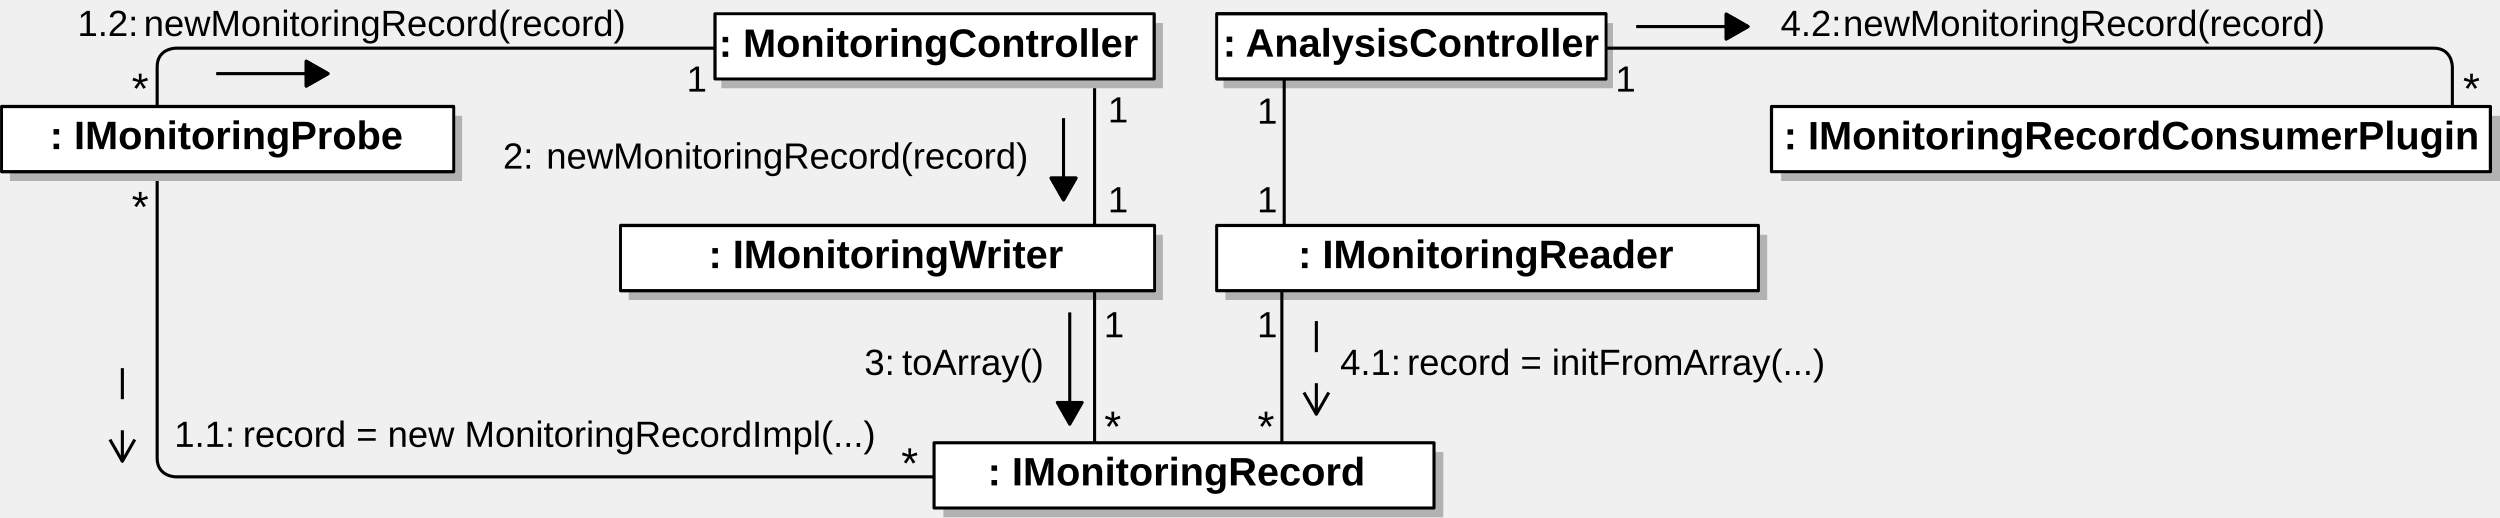
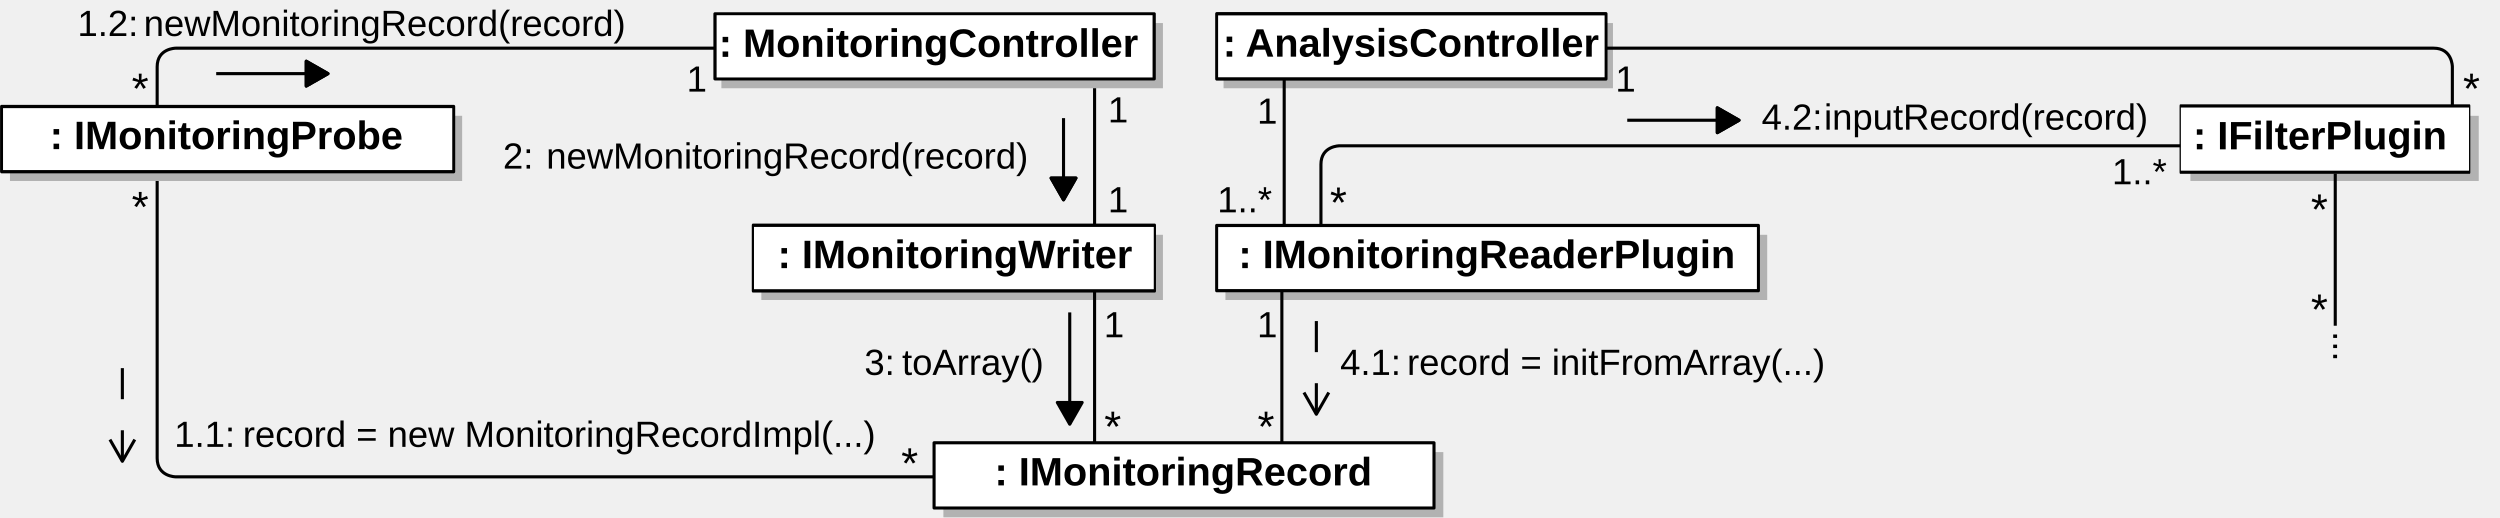
<svg xmlns="http://www.w3.org/2000/svg" xmlns:xlink="http://www.w3.org/1999/xlink" width="754.794" height="156.184" id="svg2918" version="1.0">
  <defs id="defs2920">
    <linearGradient spreadMethod="pad" id="linearGradient8" y2="161" y1="140" x2="593" gradientUnits="userSpaceOnUse" x1="462">
      <stop id="stop44" offset="0%" stop-color="rgb(194,227,211)" stop-opacity="1" />
      <stop id="stop46" offset="100%" stop-color="white" stop-opacity="1" />
    </linearGradient>
    <linearGradient spreadMethod="pad" id="linearGradient7" y2="161" y1="140" x2="751" gradientUnits="userSpaceOnUse" x1="609">
      <stop id="stop39" offset="0%" stop-color="rgb(194,227,211)" stop-opacity="1" />
      <stop id="stop41" offset="100%" stop-color="white" stop-opacity="1" />
    </linearGradient>
    <linearGradient spreadMethod="pad" id="linearGradient6" y2="287" y1="266" x2="678" gradientUnits="userSpaceOnUse" x1="518">
      <stop id="stop34" offset="0%" stop-color="rgb(194,227,211)" stop-opacity="1" />
      <stop id="stop36" offset="100%" stop-color="white" stop-opacity="1" />
    </linearGradient>
    <linearGradient spreadMethod="pad" id="linearGradient5" y2="161" y1="140" x2="378" gradientUnits="userSpaceOnUse" x1="217">
      <stop id="stop29" offset="0%" stop-color="rgb(194,227,211)" stop-opacity="1" />
      <stop id="stop31" offset="100%" stop-color="white" stop-opacity="1" />
    </linearGradient>
    <linearGradient spreadMethod="pad" id="linearGradient4" y2="322" y1="301" x2="679" gradientUnits="userSpaceOnUse" x1="518">
      <stop id="stop24" offset="0%" stop-color="rgb(194,227,211)" stop-opacity="1" />
      <stop id="stop26" offset="100%" stop-color="white" stop-opacity="1" />
    </linearGradient>
    <linearGradient spreadMethod="pad" id="linearGradient3" y2="217" y1="196" x2="794" gradientUnits="userSpaceOnUse" x1="609">
      <stop id="stop19" offset="0%" stop-color="rgb(194,227,211)" stop-opacity="1" />
      <stop id="stop21" offset="100%" stop-color="white" stop-opacity="1" />
    </linearGradient>
    <linearGradient spreadMethod="pad" id="linearGradient2" y2="217" y1="196" x2="593" gradientUnits="userSpaceOnUse" x1="399">
      <stop id="stop14" offset="0%" stop-color="rgb(194,227,211)" stop-opacity="1" />
      <stop id="stop16" offset="100%" stop-color="white" stop-opacity="1" />
    </linearGradient>
    <linearGradient spreadMethod="pad" id="linearGradient1" y2="189" y1="168" x2="1064" gradientUnits="userSpaceOnUse" x1="840">
      <stop id="stop9" offset="0%" stop-color="rgb(194,227,211)" stop-opacity="1" />
      <stop id="stop11" offset="100%" stop-color="white" stop-opacity="1" />
    </linearGradient>
    <clipPath id="clipPath1" clipPathUnits="userSpaceOnUse">
      <path id="path49" d="M 0,-5 L 1183,-5 L 1183,477 L 0,477 L 0,-5 z" />
    </clipPath>
    <linearGradient xlink:href="#linearGradient8" id="linearGradient2506" gradientUnits="userSpaceOnUse" spreadMethod="pad" x1="462" y1="140" x2="593" y2="161" />
    <clipPath id="clipPath1-6" clipPathUnits="userSpaceOnUse">
      <path id="path49-5" d="m 0,-5 1183,0 0,482 L 0,477 0,-5 z" />
    </clipPath>
    <clipPath id="clipPath2961" clipPathUnits="userSpaceOnUse">
      <path id="path2963" d="m 0,-5 1183,0 0,482 L 0,477 0,-5 z" />
    </clipPath>
    <clipPath id="clipPath2965" clipPathUnits="userSpaceOnUse">
      <path id="path2967" d="m 0,-5 1183,0 0,482 L 0,477 0,-5 z" />
    </clipPath>
+     <clipPath id="clipPath1-68" clipPathUnits="userSpaceOnUse">
+       <path id="path49-2" d="m 0,-5 1183,0 0,482 L 0,477 0,-5 z" />
+     </clipPath>
+     <clipPath id="clipPath1-1" clipPathUnits="userSpaceOnUse">
+       <path id="path49-1" d="m 0,-5 1183,0 0,482 L 0,477 0,-5 z" />
+     </clipPath>
+     <clipPath id="clipPath1-685" clipPathUnits="userSpaceOnUse">
+       <path id="path49-9" d="m 0,-5 1183,0 0,482 L 0,477 0,-5 z" />
+     </clipPath>
+     <clipPath id="clipPath1-3" clipPathUnits="userSpaceOnUse">
+       <path id="path49-18" d="m 0,-5 1183,0 0,482 L 0,477 0,-5 z" />
+     </clipPath>
+     <clipPath id="clipPath3216" clipPathUnits="userSpaceOnUse">
+       <path id="path3218" d="m 0,-5 1183,0 0,482 L 0,477 0,-5 z" />
+     </clipPath>
+     <clipPath id="clipPath1-3-3" clipPathUnits="userSpaceOnUse">
+       <path id="path49-18-7" d="m 0,-5 1183,0 0,482 L 0,477 0,-5 z" />
+     </clipPath>
+     <clipPath id="clipPath1-7" clipPathUnits="userSpaceOnUse">
+       <path id="path49-22" d="m 0,-5 1183,0 0,482 L 0,477 0,-5 z" />
+     </clipPath>
+     <clipPath id="clipPath3281" clipPathUnits="userSpaceOnUse">
+       <path id="path3283" d="m 0,-5 1183,0 0,482 L 0,477 0,-5 z" />
+     </clipPath>
  </defs>
  <g id="layer1" transform="translate(-384.8281,-122.7781)">
+     <path transform="matrix(0.9375,0,0,-0.9375,514.581,437.8631)" d="m 565.949,289.14 -272.949,0 c 0,0 -6,0 -6,-6 m 0,0 0,-20.807" clip-path="url(#clipPath1-68)" id="path2573-3" style="font-size:11px;font-weight:bold;fill:none;stroke:#000000;stroke-linecap:butt;stroke-linejoin:round;stroke-opacity:1" />
    <rect x="612" y="143" clip-path="url(#clipPath1)" width="142" height="21" id="rect153" style="font-size:11px;font-weight:bold;fill:#b2b2b2;stroke:none" transform="matrix(0.8279934,0,0,0.9375,247.5059,-4.324357)" />
    <path transform="matrix(0.9375,0,0,-0.9375,208.4906,345.0207)" d="M 977.864,180.294 L 977.864,215.542 C 977.864,215.542 977.864,221.542 971.864,221.542 M 971.864,221.542 L 681.542,221.542" clip-path="url(#clipPath1)" id="path2611" style="font-size:11px;font-weight:bold;fill:none;stroke:#000000;stroke-linecap:butt;stroke-linejoin:round;stroke-opacity:1" />
    <path transform="matrix(0.9375,0,0,0.9375,163.2165,-4.324357)" d="M 546.19,289.14 L 293,289.14 C 293,289.14 287,289.14 287,283.14 M 287,283.14 L 287,181.571" clip-path="url(#clipPath1)" id="path179" style="font-size:11px;font-weight:bold;fill:none;stroke:#000000;stroke-linecap:butt;stroke-linejoin:round;stroke-opacity:1" />
    <path transform="matrix(0.9375,0,0,-0.9375,163.2165,408.3935)" d="M 518,289.14 L 293,289.14 C 293,289.14 287,289.14 287,283.14 M 287,283.14 L 287,262.333" clip-path="url(#clipPath1)" id="path2573" style="font-size:11px;font-weight:bold;fill:none;stroke:#000000;stroke-linecap:butt;stroke-linejoin:round;stroke-opacity:1" />
    <text transform="matrix(0.9375,0,0,0.9375,181.2165,-4.324357)" x="268" space="preserve" y="18.138" clip-path="url(#clipPath1)" id="text71" style="font-size:11px;stroke:none" />
-     <rect x="402" y="199" clip-path="url(#clipPath1)" width="194" height="21" id="rect93" style="font-size:11px;font-weight:bold;fill:#b2b2b2;stroke:none" transform="matrix(0.831175,0,0,0.9375,240.533,7.104214)" />
    <path transform="matrix(0.9375,0,0,0.9375,177.1759,-4.324357)" d="M 574,209.333 L 574,161" clip-path="url(#clipPath1)" id="path273" style="font-size:11px;font-weight:bold;fill:none;stroke:#000000;stroke-linecap:butt;stroke-linejoin:round;stroke-opacity:1" />
-     <g transform="matrix(0.831175,0,0,0.9375,240.533,7.104214)" style="font-size:11px;font-weight:bold;fill:#ffffff;fill-opacity:1;stroke:#000000;stroke-width:1.062;stroke-linecap:butt;stroke-linejoin:round;stroke-opacity:1" id="g97" font-weight="bold" text-rendering="geometricPrecision" font-size="11">
-       <rect style="fill:#ffffff;fill-opacity:1;stroke:#000000;stroke-width:1.062;stroke-opacity:1" id="rect99" clip-path="url(#clipPath1)" y="196" height="21" width="194" x="399" />
-     </g>
-     <text x="422.5" space="preserve" y="209.138" clip-path="url(#clipPath1)" id="text103" style="font-size:12.8px;font-style:normal;font-variant:normal;font-weight:bold;font-stretch:normal;text-align:start;line-height:125%;writing-mode:lr-tb;text-anchor:start;stroke:none;font-family:Arial;-inkscape-font-specification:Arial Bold" transform="matrix(0.9375,0,0,0.9375,202.6464,7.663415)">: IMonitoringWriter</text>
+     <g id="g3195" transform="translate(40.02506,0)">
+       <rect transform="matrix(0.6249897,0,0,0.9375,323.4195,7.104214)" style="font-size:11px;font-weight:bold;fill:#b2b2b2;stroke:none" id="rect93" height="21" width="194" clip-path="url(#clipPath1)" y="199" x="402" />
+       <g font-size="11" text-rendering="geometricPrecision" font-weight="bold" id="g97" style="font-size:11px;font-weight:bold;fill:#ffffff;fill-opacity:1;stroke:#000000;stroke-width:1.062;stroke-linecap:butt;stroke-linejoin:round;stroke-opacity:1" transform="matrix(0.6256141,0,0,0.9432924,322.491,5.908091)">
+         <rect x="399" width="194" height="21" y="196" clip-path="url(#clipPath1)" id="rect99" style="fill:#ffffff;fill-opacity:1;stroke:#000000;stroke-width:1.062;stroke-opacity:1" />
+       </g>
+     </g>
+     <text x="422.5" space="preserve" y="209.138" clip-path="url(#clipPath1)" id="text103" style="font-size:12.8px;font-style:normal;font-variant:normal;font-weight:bold;font-stretch:normal;text-align:start;line-height:125%;writing-mode:lr-tb;text-anchor:start;stroke:none;font-family:Arial;-inkscape-font-specification:Arial Bold" transform="matrix(0.9375,0,0,0.9375,223.5052,7.663415)">: IMonitoringWriter</text>
    <rect x="612" y="199" clip-path="url(#clipPath1)" width="185" height="21" id="rect105" style="font-size:11px;font-weight:bold;fill:#b2b2b2;stroke:none" transform="matrix(0.8841667,0,0,0.9375,213.6965,7.104214)" />
    <path transform="matrix(0.9375,0,0,0.9375,158.4881,-4.324357)" d="M 655,208.952 L 655,161" clip-path="url(#clipPath1)" id="path289" style="font-size:11px;font-weight:bold;fill:none;stroke:#000000;stroke-linecap:butt;stroke-linejoin:round;stroke-opacity:1" />
    <g transform="matrix(0.8841667,0,0,0.9375,213.6965,7.104214)" style="font-size:11px;font-weight:bold;fill:#ffffff;fill-opacity:1;stroke:#000000;stroke-width:1.03;stroke-linecap:butt;stroke-linejoin:round;stroke-opacity:1" id="g109" font-weight="bold" text-rendering="geometricPrecision" font-size="11">
      <rect style="fill:#ffffff;fill-opacity:1;stroke:#000000;stroke-width:1.03;stroke-opacity:1" id="rect111" clip-path="url(#clipPath1)" y="196" height="21" width="185" x="609" />
    </g>
-     <text x="625.5" space="preserve" y="209.138" clip-path="url(#clipPath1)" id="text115" style="font-size:12.8px;font-style:normal;font-variant:normal;font-weight:bold;font-stretch:normal;text-align:start;line-height:125%;writing-mode:lr-tb;text-anchor:start;stroke:none;font-family:Arial;-inkscape-font-specification:Arial Bold" transform="matrix(0.9375,0,0,0.9375,190.3486,7.663415)">: IMonitoringReader</text>
+     <text x="625.5" space="preserve" y="209.138" clip-path="url(#clipPath1)" id="text115" style="font-size:12.8px;font-style:normal;font-variant:normal;font-weight:bold;font-stretch:normal;text-align:start;line-height:125%;writing-mode:lr-tb;text-anchor:start;stroke:none;font-family:Arial;-inkscape-font-specification:Arial Bold" transform="matrix(0.9375,0,0,0.9375,172.3164,7.663415)">: IMonitoringReaderPlugin</text>
    <rect x="521" y="304" clip-path="url(#clipPath1)" width="161" height="21" id="rect117" style="font-size:11px;font-weight:bold;fill:#b2b2b2;stroke:none" transform="matrix(0.9375,0,0,0.9375,181.2165,-25.72574)" />
    <g transform="matrix(0.9375,0,0,0.9375,181.2165,-25.72574)" style="font-size:11px;font-weight:bold;fill:#ffffff;fill-opacity:1;stroke:#000000;stroke-linecap:butt;stroke-linejoin:round;stroke-opacity:1" id="g121" font-weight="bold" text-rendering="geometricPrecision" font-size="11">
      <rect style="fill:#ffffff;fill-opacity:1;stroke:#000000;stroke-opacity:1" id="rect123" clip-path="url(#clipPath1)" y="301" height="21" width="161" x="518" />
    </g>
-     <text x="533" space="preserve" y="314.138" clip-path="url(#clipPath1)" id="text127" style="font-size:12.8px;font-style:normal;font-variant:normal;font-weight:bold;font-stretch:normal;text-align:start;line-height:125%;writing-mode:lr-tb;text-anchor:start;stroke:none;font-family:Arial;-inkscape-font-specification:Arial Bold" transform="matrix(0.9375,0,0,0.9375,183.328,-25.16656)">: IMonitoringRecord</text>
+     <text x="533" space="preserve" y="314.138" clip-path="url(#clipPath1)" id="text127" style="font-size:12.8px;font-style:normal;font-variant:normal;font-weight:bold;font-stretch:normal;text-align:start;line-height:125%;writing-mode:lr-tb;text-anchor:start;stroke:none;font-family:Arial;-inkscape-font-specification:Arial Bold" transform="matrix(0.9375,0,0,0.9375,185.3942,-25.16656)">: IMonitoringRecord</text>
    <g transform="matrix(0.8279934,0,0,0.9375,247.906,-4.324357)" style="font-size:11px;font-weight:bold;fill:#ffffff;fill-opacity:1;stroke:#000000;stroke-width:1.064;stroke-linecap:butt;stroke-linejoin:round;stroke-opacity:1" id="g157" font-weight="bold" text-rendering="geometricPrecision" font-size="11">
      <rect style="fill:#ffffff;fill-opacity:1;stroke:#000000;stroke-width:1.064;stroke-opacity:1" id="rect159" clip-path="url(#clipPath1)" y="140" height="21" width="142" x="609" />
    </g>
    <text x="639" space="preserve" y="153.138" clip-path="url(#clipPath1)" id="text163" style="font-size:12.8px;font-style:normal;font-variant:normal;font-weight:bold;font-stretch:normal;text-align:start;line-height:125%;writing-mode:lr-tb;text-anchor:start;stroke:none;font-family:Arial;-inkscape-font-specification:Arial Bold" transform="matrix(0.9375,0,0,0.9375,154.9548,-3.686055)">: AnalysisController</text>
    <rect x="465" y="143" clip-path="url(#clipPath1)" width="131" height="21" id="rect165" style="font-size:11px;font-weight:bold;fill:#b2b2b2;stroke:none" transform="matrix(1.017634,0,0,0.9375,129.4284,-4.324357)" />
    <g transform="matrix(1.012182,0,0,0.9375,133.0707,-4.324357)" style="font-size:11px;font-weight:bold;fill:#ffffff;fill-opacity:1;stroke:#000000;stroke-width:0.962;stroke-linecap:butt;stroke-linejoin:round;stroke-opacity:1" id="g169" font-weight="bold" text-rendering="geometricPrecision" font-size="11">
      <rect style="fill:#ffffff;fill-opacity:1;stroke:#000000;stroke-width:0.962;stroke-opacity:1" id="rect171" clip-path="url(#clipPath1)" y="140" height="21" width="131" x="462" />
    </g>
    <g transform="matrix(0.9375,0,0,0.9375,155.5881,-3.612812)" style="font-size:12.8px;font-style:normal;font-variant:normal;font-weight:bold;font-stretch:normal;text-align:start;line-height:125%;writing-mode:lr-tb;text-anchor:start;font-family:Arial;-inkscape-font-specification:Arial Bold" id="g173" text-rendering="geometricPrecision" font-size="11" font-weight="bold">
      <text style="font-size:12.8px;font-style:normal;font-variant:normal;font-weight:bold;font-stretch:normal;text-align:start;line-height:125%;writing-mode:lr-tb;text-anchor:start;stroke:none;font-family:Arial;-inkscape-font-specification:Arial Bold" id="text175" clip-path="url(#clipPath1)" y="153.138" space="preserve" x="476">: MonitoringController</text>
    </g>
    <g id="g2914" transform="matrix(0,0.9375,0.9375,0,135.8329,-125.1355)" style="stroke:#000000;stroke-opacity:1">
      <line style="font-size:11px;font-weight:bold;fill:none;stroke:#000000;stroke-linecap:butt;stroke-linejoin:miter;stroke-opacity:1;stroke-dasharray:10" id="line185" y2="305" y1="305" x2="377" x1="413" clip-path="url(#clipPath1)" />
      <path style="font-size:11px;font-weight:bold;fill:none;stroke:#000000;stroke-linecap:butt;stroke-linejoin:round;stroke-opacity:1" id="path187" clip-path="url(#clipPath1)" d="m 406,301 7,4 -7,4" />
    </g>
    <text x="336" y="329.138" clip-path="url(#clipPath1)" font-weight="normal" space="preserve" id="text189" style="font-size:11.733px;font-style:normal;font-variant:normal;font-weight:normal;font-stretch:normal;text-align:start;line-height:125%;writing-mode:lr-tb;text-anchor:start;fill:#000000;stroke:none;font-family:Arial;-inkscape-font-specification:Arial" transform="matrix(0.9375,0,0,0.9375,143.1376,-50.8685)">record = new MonitoringRecordImpl(...)</text>
    <text transform="matrix(0.9375,0,0,0.9375,134.6442,-50.8685)" x="323" y="329.138" clip-path="url(#clipPath1)" font-weight="normal" space="preserve" id="text191" style="font-size:11.733px;font-style:normal;font-variant:normal;font-weight:normal;font-stretch:normal;text-align:start;line-height:125%;writing-mode:lr-tb;text-anchor:start;fill:#000000;stroke:none;font-family:Arial;-inkscape-font-specification:Arial">1.1:</text>
    <text transform="matrix(0.9375,0,0,0.9375,163.8075,9.675643)" x="756" y="150.138" clip-path="url(#clipPath1)" font-weight="normal" space="preserve" id="text195" style="font-size:11.733px;font-style:normal;font-variant:normal;font-weight:normal;font-stretch:normal;text-align:start;line-height:125%;writing-mode:lr-tb;text-anchor:start;fill:#000000;stroke:none;font-family:Arial;-inkscape-font-specification:Arial">1</text>
-     <text x="827" y="230.138" clip-path="url(#clipPath1)" font-weight="normal" space="preserve" id="text211" style="font-size:11.733px;font-style:normal;font-variant:normal;font-weight:normal;font-stretch:normal;text-align:start;line-height:125%;writing-mode:lr-tb;text-anchor:start;fill:#000000;stroke:none;font-family:Arial;-inkscape-font-specification:Arial" transform="matrix(0.9375,0,0,0.9375,165.9631,-82.11154)">newMonitoringRecord(record)</text>
-     <text transform="matrix(0.9375,0,0,0.9375,159.2977,-82.11154)" x="814" y="230.138" clip-path="url(#clipPath1)" font-weight="normal" space="preserve" id="text213" style="font-size:11.733px;font-style:normal;font-variant:normal;font-weight:normal;font-stretch:normal;text-align:start;line-height:125%;writing-mode:lr-tb;text-anchor:start;fill:#000000;stroke:none;font-family:Arial;-inkscape-font-specification:Arial">4.2:</text>
+     <g id="g3200" transform="translate(-4.545686,-16.16244)">
+       <text transform="matrix(0.9375,0,0,0.9375,164.7807,-37.66483)" style="font-size:11.733px;font-style:normal;font-variant:normal;font-weight:normal;font-stretch:normal;text-align:start;line-height:125%;writing-mode:lr-tb;text-anchor:start;fill:#000000;stroke:none;font-family:Arial;-inkscape-font-specification:Arial" id="text211" space="preserve" font-weight="normal" clip-path="url(#clipPath1)" y="230.138" x="827">inputRecord(record)</text>
+       <text style="font-size:11.733px;font-style:normal;font-variant:normal;font-weight:normal;font-stretch:normal;text-align:start;line-height:125%;writing-mode:lr-tb;text-anchor:start;fill:#000000;stroke:none;font-family:Arial;-inkscape-font-specification:Arial" id="text213" space="preserve" font-weight="normal" clip-path="url(#clipPath1)" y="230.138" x="814" transform="matrix(0.9375,0,0,0.9375,158.1153,-37.66483)">4.2:</text>
+     </g>
    <g id="g2910" transform="matrix(0,-0.9375,0.9375,0,493.509,913.4706)" style="stroke:#000000;stroke-opacity:1">
      <line style="font-size:11px;font-weight:bold;fill:none;stroke:#000000;stroke-linecap:butt;stroke-linejoin:miter;stroke-dasharray:10;stroke-opacity:1" id="line217" y2="308" y1="308" x2="746" x1="710" clip-path="url(#clipPath1)" />
      <path style="font-size:11px;font-weight:bold;fill:none;stroke:#000000;stroke-linecap:butt;stroke-linejoin:round;stroke-opacity:1" id="path219" clip-path="url(#clipPath1)" d="M 717,312 L 710,308 L 717,304" />
    </g>
    <text x="699" y="332.138" clip-path="url(#clipPath1)" font-weight="normal" space="preserve" id="text221" style="font-size:11.733px;font-style:normal;font-variant:normal;font-weight:normal;font-stretch:normal;text-align:start;line-height:125%;writing-mode:lr-tb;text-anchor:start;fill:#000000;stroke:none;font-family:Arial;-inkscape-font-specification:Arial" transform="matrix(0.9375,0,0,0.9375,154.3297,-75.40691)">record = initFromArray(...)</text>
    <text x="686" y="332.138" clip-path="url(#clipPath1)" font-weight="normal" space="preserve" id="text223" style="font-size:11.733px;font-style:normal;font-variant:normal;font-weight:normal;font-stretch:normal;text-align:start;line-height:125%;writing-mode:lr-tb;text-anchor:start;fill:#000000;stroke:none;font-family:Arial;-inkscape-font-specification:Arial" transform="matrix(0.9375,0,0,0.9375,146.322,-75.40691)">4.1:</text>
    <text transform="matrix(0.9375,0,0,0.9375,172.144,9.675643)" x="448" y="150.138" clip-path="url(#clipPath1)" font-weight="normal" space="preserve" id="text227" style="font-size:11.733px;font-style:normal;font-variant:normal;font-weight:normal;font-stretch:normal;text-align:start;line-height:125%;writing-mode:lr-tb;text-anchor:start;fill:#000000;stroke:none;font-family:Arial;-inkscape-font-specification:Arial">1</text>
    <g id="g3336" transform="translate(-105.8658,15.14937)">
      <g id="g2509" transform="translate(-4,2)">
        <line transform="matrix(0.9375,0,0,0.9375,181.2165,-4.324357)" y2="141" x1="440" clip-path="url(#clipPath1)" x2="404" y1="141" id="line231" style="font-size:11px;font-weight:bold;fill:none;stroke:#000000;stroke-linecap:butt;stroke-linejoin:round;stroke-opacity:1" />
        <polygon transform="matrix(0.9375,0,0,0.9375,181.2165,-4.324357)" points="433,137 440,141 433,145 433,137 " clip-path="url(#clipPath1)" id="polygon233" style="font-size:11px;font-weight:bold;fill:#424242;stroke:#000000;stroke-linecap:butt;stroke-linejoin:round;stroke-opacity:1" />
        <polygon transform="matrix(0.9375,0,0,0.9375,181.2165,-4.324357)" points="433,137 440,141 433,145 433,137 " clip-path="url(#clipPath1)" id="polygon235" style="font-size:11px;font-weight:bold;fill:#000000;fill-opacity:1;stroke:#000000;stroke-linecap:butt;stroke-linejoin:round;stroke-opacity:1" />
      </g>
    </g>
    <text transform="matrix(0.9375,0,0,0.9375,92.58907,11.63846)" x="358" y="130.138" clip-path="url(#clipPath1)" font-weight="normal" space="preserve" id="text237" style="font-size:11.733px;font-style:normal;font-variant:normal;font-weight:normal;font-stretch:normal;text-align:start;line-height:125%;writing-mode:lr-tb;text-anchor:start;fill:#000000;stroke:none;font-family:Arial;-inkscape-font-specification:Arial">newMonitoringRecord(record)</text>
    <text transform="matrix(0.9375,0,0,0.9375,84.78751,11.63846)" x="345" y="130.138" clip-path="url(#clipPath1)" font-weight="normal" space="preserve" id="text239" style="font-size:11.733px;font-style:normal;font-variant:normal;font-weight:normal;font-stretch:normal;text-align:start;line-height:125%;writing-mode:lr-tb;text-anchor:start;fill:#000000;stroke:none;font-family:Arial;-inkscape-font-specification:Arial">1.2:</text>
    <path transform="matrix(0.9375,0,0,0.9375,177.1759,7.104214)" d="M 574,266 L 574,217" clip-path="url(#clipPath1)" id="path241" style="font-size:11px;font-weight:bold;fill:none;stroke:#000000;stroke-linecap:butt;stroke-linejoin:round;stroke-opacity:1" />
    <text transform="matrix(0.9375,0,0,0.9375,177.1759,5.104214)" x="577" y="234.138" clip-path="url(#clipPath1)" font-weight="normal" space="preserve" id="text245" style="font-size:11.733px;font-style:normal;font-variant:normal;font-weight:normal;font-stretch:normal;text-align:start;line-height:125%;writing-mode:lr-tb;text-anchor:start;fill:#000000;stroke:none;stroke-linecap:butt;stroke-linejoin:round;font-family:Arial;-inkscape-font-specification:Arial">1</text>
    <line transform="matrix(0.9375,0,0,0.9375,177.1759,7.104214)" y2="224" x1="566" clip-path="url(#clipPath1)" x2="566" y1="260" id="line247" style="font-size:11px;font-weight:bold;fill:none;stroke:#000000;stroke-linecap:butt;stroke-linejoin:round;stroke-opacity:1" />
    <polygon transform="matrix(0.9375,0,0,0.9375,177.1759,7.104214)" points="570,253 566,260 562,253 570,253 " clip-path="url(#clipPath1)" id="polygon249" style="font-size:11px;font-weight:bold;fill:#424242;stroke:none;stroke-linecap:butt;stroke-linejoin:round" />
    <polygon transform="matrix(0.9375,0,0,0.9375,177.1759,7.104214)" points="570,253 566,260 562,253 570,253 " clip-path="url(#clipPath1)" id="polygon251" style="font-size:11px;font-weight:bold;fill:#000000;fill-opacity:1;stroke:#000000;stroke-linecap:butt;stroke-linejoin:round;stroke-opacity:1" />
    <text transform="matrix(0.9375,0,0,0.9375,273.7349,9.9056)" x="409" y="241.138" clip-path="url(#clipPath1)" font-weight="normal" space="preserve" id="text253" style="font-size:11.733px;font-style:normal;font-variant:normal;font-weight:normal;font-stretch:normal;text-align:start;line-height:125%;writing-mode:lr-tb;text-anchor:start;fill:#000000;stroke:none;font-family:Arial;-inkscape-font-specification:Arial">toArray()</text>
    <text transform="matrix(0.9375,0,0,0.9375,291.4295,9.9056)" x="378" y="241.138" clip-path="url(#clipPath1)" font-weight="normal" space="preserve" id="text255" style="font-size:11.733px;font-style:normal;font-variant:normal;font-weight:normal;font-stretch:normal;text-align:start;line-height:125%;writing-mode:lr-tb;text-anchor:start;fill:#000000;stroke:none;font-family:Arial;-inkscape-font-specification:Arial">3:</text>
    <path transform="matrix(0.9375,0,0,0.9375,187.7825,7.104214)" d="M 623,217 L 623,266" clip-path="url(#clipPath1)" id="path257" style="font-size:11px;font-weight:bold;fill:none;stroke:#000000;stroke-linecap:butt;stroke-linejoin:round;stroke-opacity:1" />
    <text transform="matrix(0.9375,0,0,0.9375,174.6505,6.747071)" x="581" y="192.138" clip-path="url(#clipPath1)" font-weight="normal" space="preserve" id="text275" style="font-size:11.733px;font-style:normal;font-variant:normal;font-weight:normal;font-stretch:normal;text-align:start;line-height:125%;writing-mode:lr-tb;text-anchor:start;fill:#000000;stroke:none;stroke-linecap:butt;stroke-linejoin:round;font-family:Arial;-inkscape-font-specification:Arial">1</text>
    <text transform="matrix(0.9375,0,0,0.9375,174.6505,-6.324357)" x="581" y="177.138" clip-path="url(#clipPath1)" font-weight="normal" space="preserve" id="text277" style="font-size:11.733px;font-style:normal;font-variant:normal;font-weight:normal;font-stretch:normal;text-align:start;line-height:125%;writing-mode:lr-tb;text-anchor:start;fill:#000000;stroke:none;stroke-linecap:butt;stroke-linejoin:round;font-family:Arial;-inkscape-font-specification:Arial">1</text>
    <line transform="matrix(0.6883745,0,0,0.6883745,317.6827,49.68638)" y2="158" x1="564" clip-path="url(#clipPath1)" x2="564" y1="194" id="line279" style="font-size:11px;font-weight:bold;fill:none;stroke:#000000;stroke-width:1.362;stroke-linecap:butt;stroke-linejoin:round;stroke-opacity:1" />
    <polygon transform="matrix(0.9375,0,0,0.9375,177.1759,1.231482)" points="568,187 564,194 560,187 568,187 " clip-path="url(#clipPath1)" id="polygon281" style="font-size:11px;font-weight:bold;fill:#424242;stroke:#000000;stroke-linecap:butt;stroke-linejoin:round;stroke-opacity:1" />
    <polygon transform="matrix(0.9375,0,0,0.9375,177.1759,1.231482)" points="568,187 564,194 560,187 568,187 " clip-path="url(#clipPath1)" id="polygon283" style="font-size:11px;font-weight:bold;fill:#000000;fill-opacity:1;stroke:#000000;stroke-linecap:butt;stroke-linejoin:round;stroke-opacity:1" />
    <g id="g3282" transform="translate(-7.071068,-4.978579)">
      <text style="font-size:11.733px;font-style:normal;font-variant:normal;font-weight:normal;font-stretch:normal;text-align:start;line-height:125%;writing-mode:lr-tb;text-anchor:start;fill:#000000;stroke:none;font-family:Arial;-inkscape-font-specification:Arial" id="text285" space="preserve" font-weight="normal" clip-path="url(#clipPath1)" y="185.138" x="393" transform="matrix(0.9375,0,0,0.9375,188.394,5.098777)">newMonitoringRecord(record)</text>
      <text transform="matrix(0.9375,0,0,0.9375,195.9431,5.098777)" style="font-size:11.733px;font-style:normal;font-variant:normal;font-weight:normal;font-stretch:normal;text-align:start;line-height:125%;writing-mode:lr-tb;text-anchor:start;fill:#000000;stroke:none;stroke-linecap:butt;stroke-linejoin:round;font-family:Arial;-inkscape-font-specification:Arial" id="text287" space="preserve" font-weight="normal" clip-path="url(#clipPath1)" y="185.138" x="371">2:</text>
    </g>
-     <text transform="matrix(0.9375,0,0,0.9375,160.631,6.747071)" x="644" y="192.138" clip-path="url(#clipPath1)" font-weight="normal" space="preserve" id="text291" style="font-size:11.733px;font-style:normal;font-variant:normal;font-weight:normal;font-stretch:normal;text-align:start;line-height:125%;writing-mode:lr-tb;text-anchor:start;fill:#000000;stroke:none;stroke-linecap:butt;stroke-linejoin:round;font-family:Arial;-inkscape-font-specification:Arial">1</text>
+     <text transform="matrix(0.9375,0,0,0.9375,148.6104,6.747071)" x="644" y="192.138" clip-path="url(#clipPath1)" font-weight="normal" space="preserve" id="text291" style="font-size:11.733px;font-style:normal;font-variant:normal;font-weight:normal;font-stretch:normal;text-align:start;line-height:125%;writing-mode:lr-tb;text-anchor:start;fill:#000000;stroke:none;font-family:Arial;-inkscape-font-specification:Arial">1..*</text>
    <text transform="matrix(0.9375,0,0,0.9375,160.631,-0.3243574)" x="644" y="171.138" clip-path="url(#clipPath1)" font-weight="normal" space="preserve" id="text293" style="font-size:11.733px;font-style:normal;font-variant:normal;font-weight:normal;font-stretch:normal;text-align:start;line-height:125%;writing-mode:lr-tb;text-anchor:start;fill:#000000;stroke:none;stroke-linecap:butt;stroke-linejoin:round;font-family:Arial;-inkscape-font-specification:Arial">1</text>
    <text xml:space="preserve" style="font-size:12px;font-style:normal;font-variant:normal;font-weight:normal;font-stretch:normal;text-align:start;line-height:125%;writing-mode:lr-tb;text-anchor:start;fill:#000000;fill-opacity:1;stroke:none;stroke-width:1px;stroke-linecap:butt;stroke-linejoin:miter;stroke-opacity:1;font-family:Arial;-inkscape-font-specification:Arial" x="155" y="58.403" id="text3278" transform="translate(384.1853,109.8448)">
      <tspan id="tspan3280" x="155" y="58.403" />
    </text>
    <text transform="matrix(0.9375,0,0,0.9375,468.8581,90.02235)" x="266" y="177.138" clip-path="url(#clipPath1)" font-weight="normal" space="preserve" id="text2498" style="font-size:11.733px;font-style:normal;font-variant:normal;font-weight:normal;font-stretch:normal;text-align:start;line-height:125%;writing-mode:lr-tb;text-anchor:start;fill:#000000;stroke:none;stroke-linecap:butt;stroke-linejoin:round;font-family:Arial;-inkscape-font-specification:Arial">
      <tspan style="font-size:14px" id="tspan2514">*</tspan>
    </text>
    <text transform="matrix(0.9375,0,0,0.9375,223.4435,5.104214)" x="577" y="234.138" clip-path="url(#clipPath1)" font-weight="normal" space="preserve" id="text3274" style="font-size:11.733px;font-style:normal;font-variant:normal;font-weight:normal;font-stretch:normal;text-align:start;line-height:125%;writing-mode:lr-tb;text-anchor:start;fill:#000000;stroke:none;stroke-linecap:butt;stroke-linejoin:round;font-family:Arial;-inkscape-font-specification:Arial">1</text>
    <text transform="matrix(0.9375,0,0,0.9375,515.1257,90.02235)" x="266" y="177.138" clip-path="url(#clipPath1)" font-weight="normal" space="preserve" id="text3276" style="font-size:11.733px;font-style:normal;font-variant:normal;font-weight:normal;font-stretch:normal;text-align:start;line-height:125%;writing-mode:lr-tb;text-anchor:start;fill:#000000;stroke:none;stroke-linecap:butt;stroke-linejoin:round;font-family:Arial;-inkscape-font-specification:Arial">
      <tspan style="font-size:14px" id="tspan2516">*</tspan>
    </text>
    <text transform="matrix(0.9375,0,0,0.9375,407.5442,101.093)" x="266" y="177.138" clip-path="url(#clipPath1)" font-weight="normal" space="preserve" id="text2503" style="font-size:11.733px;font-style:normal;font-variant:normal;font-weight:normal;font-stretch:normal;text-align:start;line-height:125%;writing-mode:lr-tb;text-anchor:start;fill:#000000;stroke:none;stroke-linecap:butt;stroke-linejoin:round;font-family:Arial;-inkscape-font-specification:Arial">
      <tspan style="font-size:14px" id="tspan2505">*</tspan>
    </text>
    <text transform="matrix(0.9375,0,0,0.9375,234.0763,4.840865)" x="954" y="159.138" clip-path="url(#clipPath1)" font-weight="normal" space="preserve" id="text197" style="font-size:11.733px;font-style:normal;font-variant:normal;font-weight:normal;font-stretch:normal;text-align:start;line-height:125%;writing-mode:lr-tb;text-anchor:start;fill:#000000;stroke:none;stroke-linecap:butt;stroke-linejoin:round;font-family:Arial;-inkscape-font-specification:Arial">
      <tspan style="font-size:14px" id="tspan2520">*</tspan>
    </text>
-     <rect transform="matrix(0.9689684,0,0,0.93685,105.7407,-2.457528)" x="843" y="171" clip-path="url(#clipPath1)" width="224" height="21" id="rect81" style="font-size:11px;fill:#b2b2b2;stroke:none" />
-     <g transform="matrix(0.9689684,0,0,0.93685,105.7407,-2.457528)" style="font-size:11px;fill:#ffffff;fill-opacity:1;stroke:#000000;stroke-linecap:butt;stroke-linejoin:round;stroke-opacity:1" id="g85" font-size="11" text-rendering="geometricPrecision">
+     <rect transform="matrix(0.3886116,0,0,0.93685,718.5529,-2.457528)" x="843" y="171" clip-path="url(#clipPath1)" width="224" height="21" id="rect81" style="font-size:11px;fill:#b2b2b2;stroke:none" />
+     <g transform="matrix(0.3901437,0,0,0.9531813,715.3534,-5.372655)" style="font-size:11px;fill:#ffffff;fill-opacity:1;stroke:#000000;stroke-linecap:butt;stroke-linejoin:round;stroke-opacity:1" id="g85" font-size="11" text-rendering="geometricPrecision">
      <rect style="fill:#ffffff;fill-opacity:1;stroke:#000000;stroke-opacity:1" id="rect87" clip-path="url(#clipPath1)" y="168" height="21" width="224" x="840" />
    </g>
-     <text x="857" space="preserve" y="181.138" clip-path="url(#clipPath1)" id="text91" style="font-size:12.8px;font-style:normal;font-variant:normal;font-weight:bold;font-stretch:normal;text-align:start;line-height:125%;writing-mode:lr-tb;text-anchor:start;stroke:none;font-family:Arial;-inkscape-font-specification:Arial Bold" transform="matrix(0.9375,0,0,0.9375,119.9254,-1.941914)">: IMonitoringRecordConsumerPlugin</text>
+     <text x="857" space="preserve" y="181.138" clip-path="url(#clipPath1)" id="text91" style="font-size:12.8px;font-style:normal;font-variant:normal;font-weight:bold;font-stretch:normal;text-align:start;line-height:125%;writing-mode:lr-tb;text-anchor:start;stroke:none;font-family:Arial;-inkscape-font-specification:Arial Bold" transform="matrix(0.9375,0,0,0.9375,243.4968,-1.941914)">: IFilterPlugin</text>
    <rect x="220" y="143" clip-path="url(#clipPath1)" width="161" height="21" id="rect129" style="font-size:11px;font-weight:bold;fill:#b2b2b2;stroke:none" transform="matrix(0.8479384,0,0,0.9375,201.2942,23.67564)" />
    <g transform="matrix(0.8479384,0,0,0.9375,201.2942,23.67564)" style="font-size:11px;font-weight:bold;fill:#ffffff;fill-opacity:1;stroke:#000000;stroke-width:1.051;stroke-linecap:butt;stroke-linejoin:round;stroke-opacity:1" id="g133" font-weight="bold" text-rendering="geometricPrecision" font-size="11">
      <rect style="fill:#ffffff;fill-opacity:1;stroke:#000000;stroke-width:1.051;stroke-opacity:1" id="rect135" clip-path="url(#clipPath1)" y="140" height="21" width="161" x="217" />
    </g>
    <text x="235" space="preserve" y="153.138" clip-path="url(#clipPath1)" id="text139" style="font-size:12.8px;font-style:normal;font-variant:normal;font-weight:bold;font-stretch:normal;text-align:start;line-height:125%;writing-mode:lr-tb;text-anchor:start;stroke:none;font-family:Arial;-inkscape-font-specification:Arial Bold" transform="matrix(0.9375,0,0,0.9375,179.5247,24.23484)">: IMonitoringProbe</text>
    <text transform="matrix(0.9375,0,0,0.9375,175.2165,23.67564)" x="266" y="177.138" clip-path="url(#clipPath1)" font-weight="normal" space="preserve" id="text183" style="font-size:11.733px;font-style:normal;font-variant:normal;font-weight:normal;font-stretch:normal;text-align:start;line-height:125%;writing-mode:lr-tb;text-anchor:start;fill:#000000;stroke:none;stroke-linecap:butt;stroke-linejoin:round;font-family:Arial;-inkscape-font-specification:Arial">
      <tspan style="font-size:14px" id="tspan2501">*</tspan>
    </text>
    <text transform="matrix(0.9375,0,0,0.9375,63.65402,13.27837)" x="385" y="150.138" clip-path="url(#clipPath1)" font-weight="normal" space="preserve" id="text229" style="font-size:11.733px;font-style:normal;font-variant:normal;font-weight:normal;font-stretch:normal;text-align:start;line-height:125%;writing-mode:lr-tb;text-anchor:start;fill:#000000;stroke:none;stroke-linecap:butt;stroke-linejoin:round;font-family:Arial;-inkscape-font-specification:Arial">
      <tspan style="font-size:14px" id="tspan2507">*</tspan>
    </text>
-     <g id="g3336-6" transform="translate(322.8532,0.932912)">
+     <g id="g3336-6" transform="translate(320.1555,29.21718)">
      <g id="g2509-3" transform="translate(-4,2)">
        <line transform="matrix(0.9375,0,0,0.9375,181.2165,-4.324357)" y2="141" x1="440" clip-path="url(#clipPath1-6)" x2="404" y1="141" id="line231-9" style="font-size:11px;font-weight:bold;fill:none;stroke:#000000;stroke-linecap:butt;stroke-linejoin:round;stroke-opacity:1" />
-         <polygon transform="matrix(0.9375,0,0,0.9375,181.2165,-4.324357)" points="433,145 433,137 433,137 440,141 " clip-path="url(#clipPath1-6)" id="polygon233-4" style="font-size:11px;font-weight:bold;fill:#424242;stroke:#000000;stroke-linecap:butt;stroke-linejoin:round;stroke-opacity:1" />
-         <polygon transform="matrix(0.9375,0,0,0.9375,181.2165,-4.324357)" points="433,145 433,137 433,137 440,141 " clip-path="url(#clipPath1-6)" id="polygon235-8" style="font-size:11px;font-weight:bold;fill:#000000;fill-opacity:1;stroke:#000000;stroke-linecap:butt;stroke-linejoin:round;stroke-opacity:1" />
+         <polygon transform="matrix(0.9375,0,0,0.9375,181.2165,-4.324357)" points="433,137 433,137 440,141 433,145 " clip-path="url(#clipPath1-6)" id="polygon233-4" style="font-size:11px;font-weight:bold;fill:#424242;stroke:#000000;stroke-linecap:butt;stroke-linejoin:round;stroke-opacity:1" />
+         <polygon transform="matrix(0.9375,0,0,0.9375,181.2165,-4.324357)" points="433,137 433,137 440,141 433,145 " clip-path="url(#clipPath1-6)" id="polygon235-8" style="font-size:11px;font-weight:bold;fill:#000000;fill-opacity:1;stroke:#000000;stroke-linecap:butt;stroke-linejoin:round;stroke-opacity:1" />
      </g>
    </g>
+     <text transform="matrix(0.9375,0,0,0.9375,-108.0141,39.23163)" x="954" y="159.138" clip-path="url(#clipPath1-1)" font-weight="normal" space="preserve" id="text197-4" style="font-size:11.733px;font-style:normal;font-variant:normal;font-weight:normal;font-stretch:normal;text-align:start;line-height:125%;writing-mode:lr-tb;text-anchor:start;fill:#000000;stroke:none;font-family:Arial;-inkscape-font-specification:Arial">
+       <tspan style="font-size:14px" id="tspan2520-2">*</tspan>
+     </text>
+     <text transform="matrix(0.9375,0,0,0.9375,418.7453,-1.714152)" x="644" y="192.138" clip-path="url(#clipPath1-685)" font-weight="normal" space="preserve" id="text291-7" style="font-size:11.733px;font-style:normal;font-variant:normal;font-weight:normal;font-stretch:normal;text-align:start;line-height:125%;writing-mode:lr-tb;text-anchor:start;fill:#000000;stroke:none;font-family:Arial;-inkscape-font-specification:Arial">1..*</text>
+     <path transform="matrix(0.9375,0,0,0.9375,505.8198,-28.25414)" d="m 623,217 0,49" clip-path="url(#clipPath1-3)" id="path257-1" style="font-size:11px;font-weight:bold;fill:none;stroke:#000000;stroke-linecap:butt;stroke-linejoin:round;stroke-opacity:1" />
+     <text transform="matrix(0.9375,0,0,0.9375,833.1629,54.664)" x="266" y="177.138" clip-path="url(#clipPath1-3)" font-weight="normal" space="preserve" id="text3276-4" style="font-size:11.733px;font-style:normal;font-variant:normal;font-weight:normal;font-stretch:normal;text-align:start;line-height:125%;writing-mode:lr-tb;text-anchor:start;fill:#000000;stroke:none;font-family:Arial;-inkscape-font-specification:Arial">
+       <tspan style="font-size:14px" id="tspan2516-1">*</tspan>
+     </text>
+     <text transform="matrix(0.9375,0,0,0.9375,833.1629,24.45083)" x="266" y="177.138" clip-path="url(#clipPath1-3-3)" font-weight="normal" space="preserve" id="text3276-4-5" style="font-size:11.733px;font-style:normal;font-variant:normal;font-weight:normal;font-stretch:normal;text-align:start;line-height:125%;writing-mode:lr-tb;text-anchor:start;fill:#000000;stroke:none;font-family:Arial;-inkscape-font-specification:Arial">
+       <tspan style="font-size:14px" id="tspan2516-1-0">*</tspan>
+     </text>
+     <text x="827" y="230.138" clip-path="url(#clipPath1-7)" font-weight="normal" space="preserve" id="text211-8" style="font-size:11.733px;font-style:normal;font-variant:normal;font-weight:normal;font-stretch:normal;text-align:start;line-height:125%;writing-mode:lr-tb;text-anchor:start;fill:#000000;stroke:none;font-family:Arial;-inkscape-font-specification:Arial" transform="matrix(0,-0.9375,0.9375,0,874.6785,1007.242)">...</text>
  </g>
</svg>
